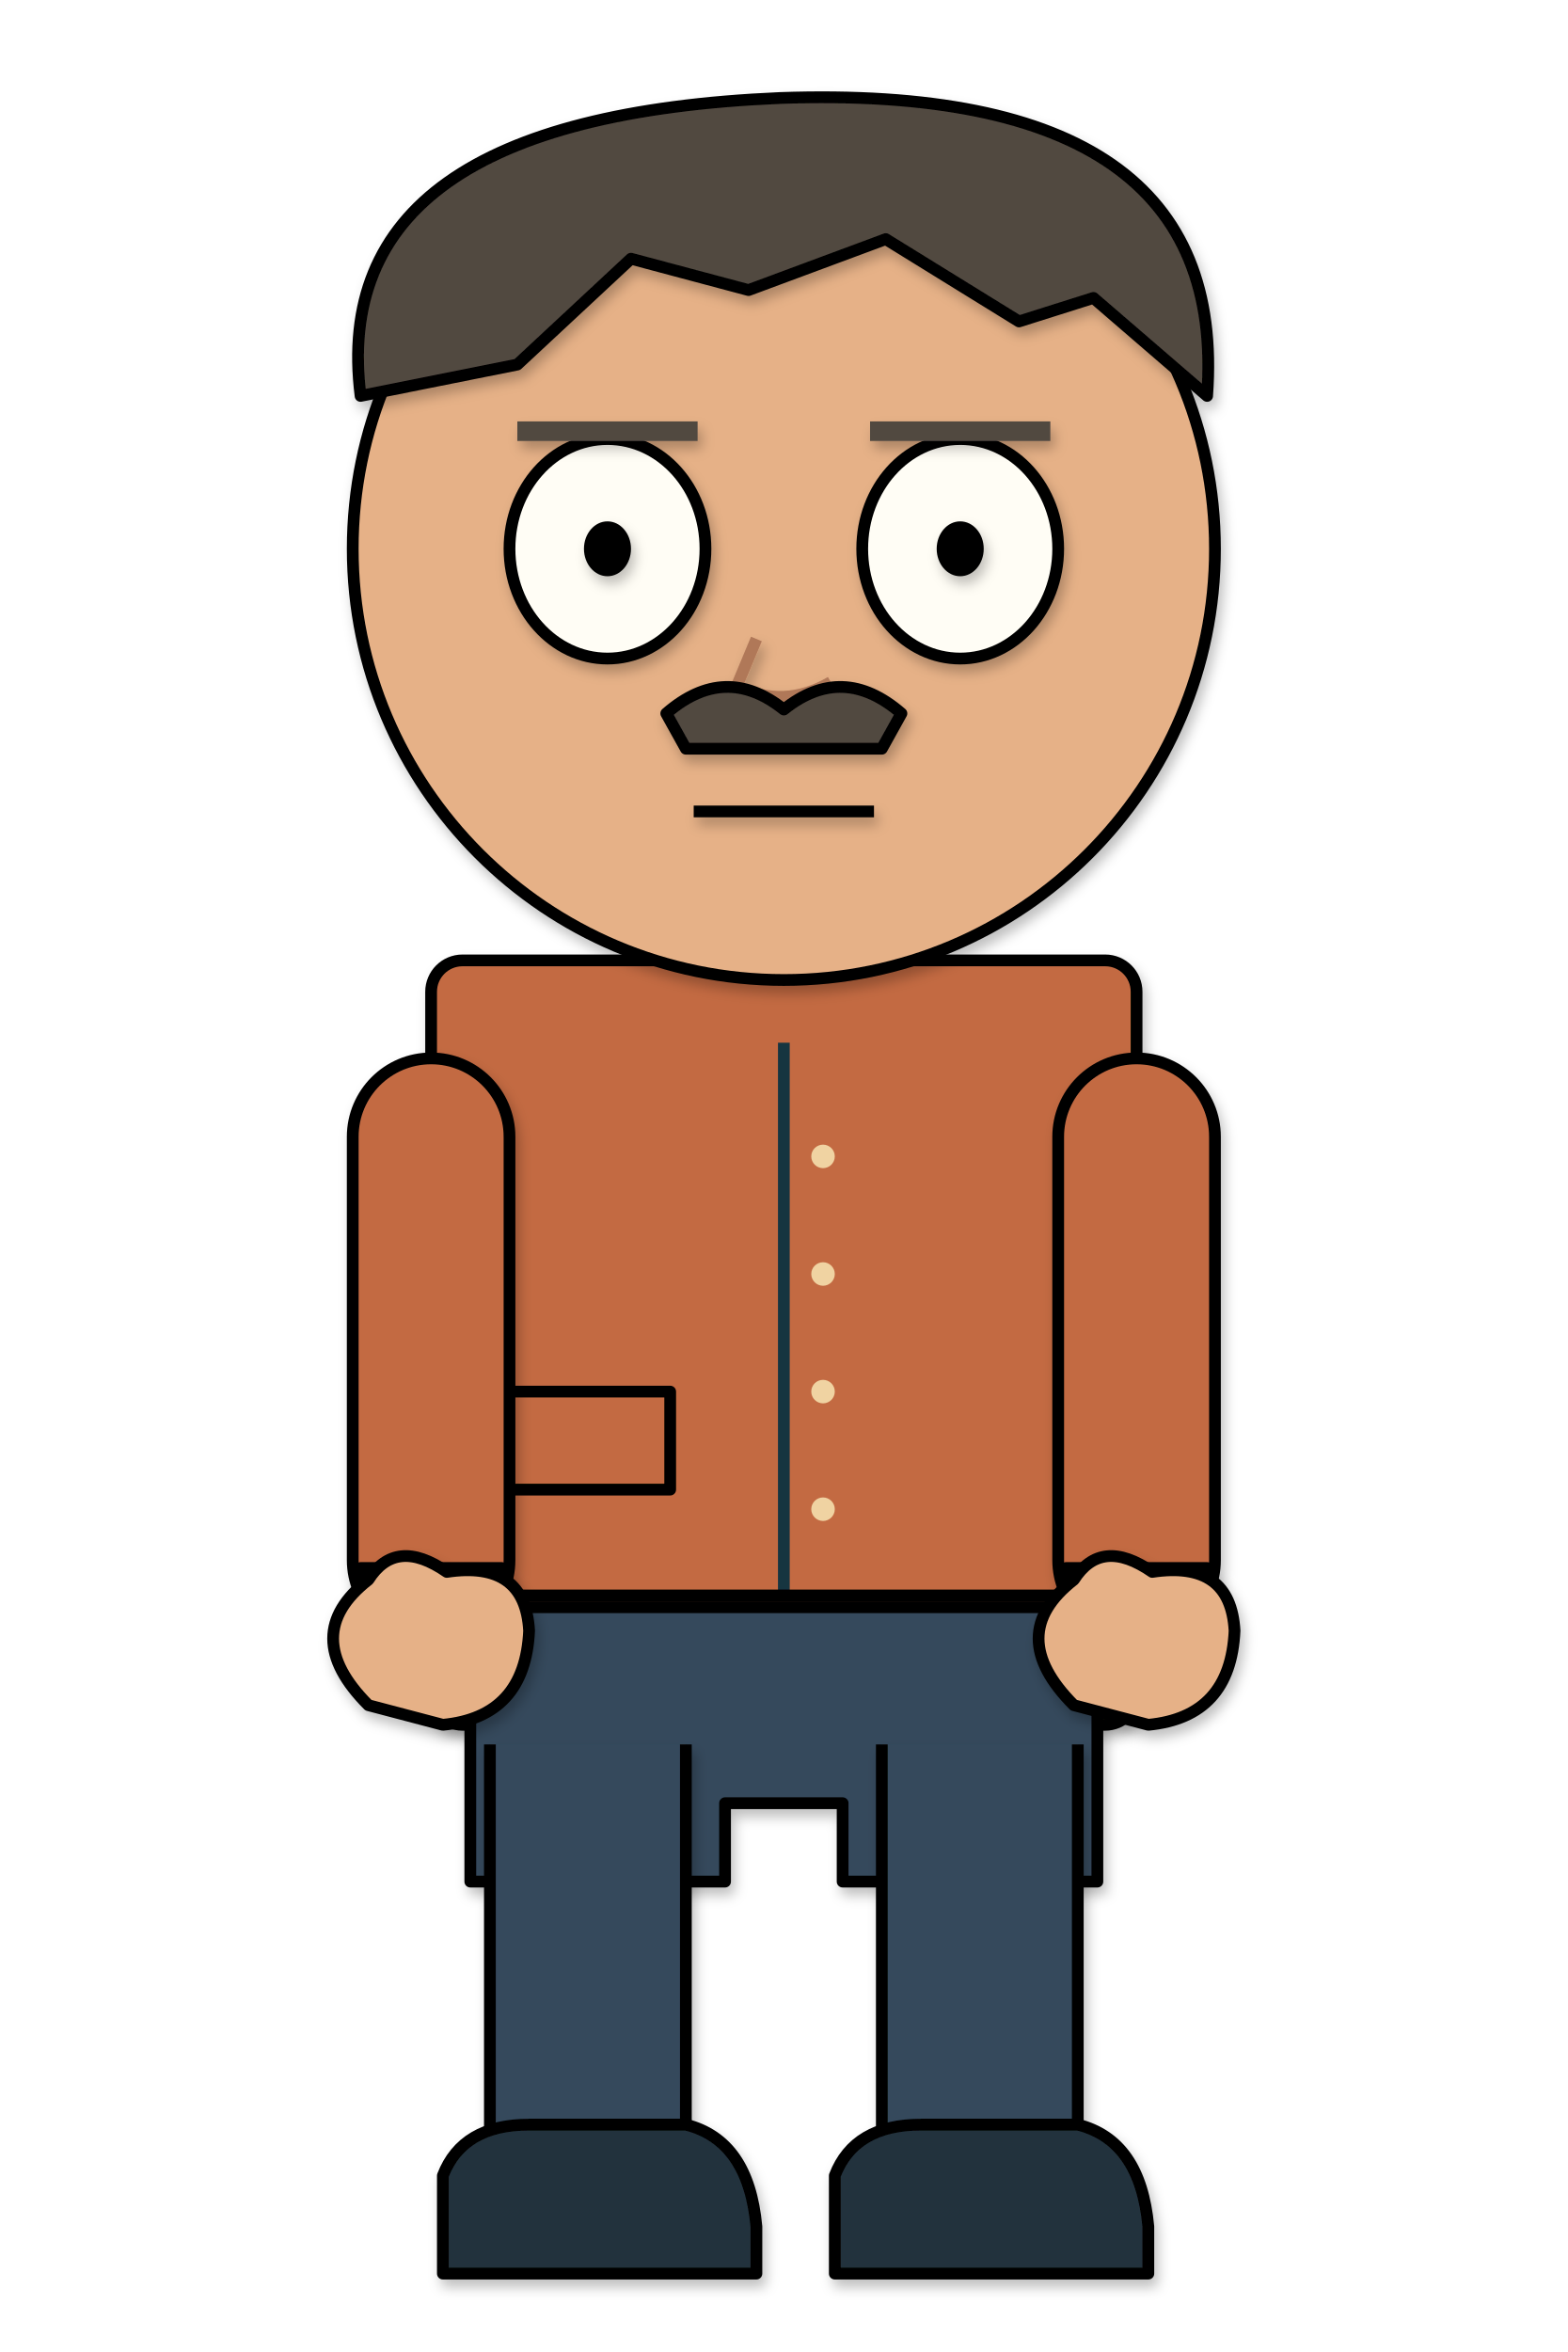
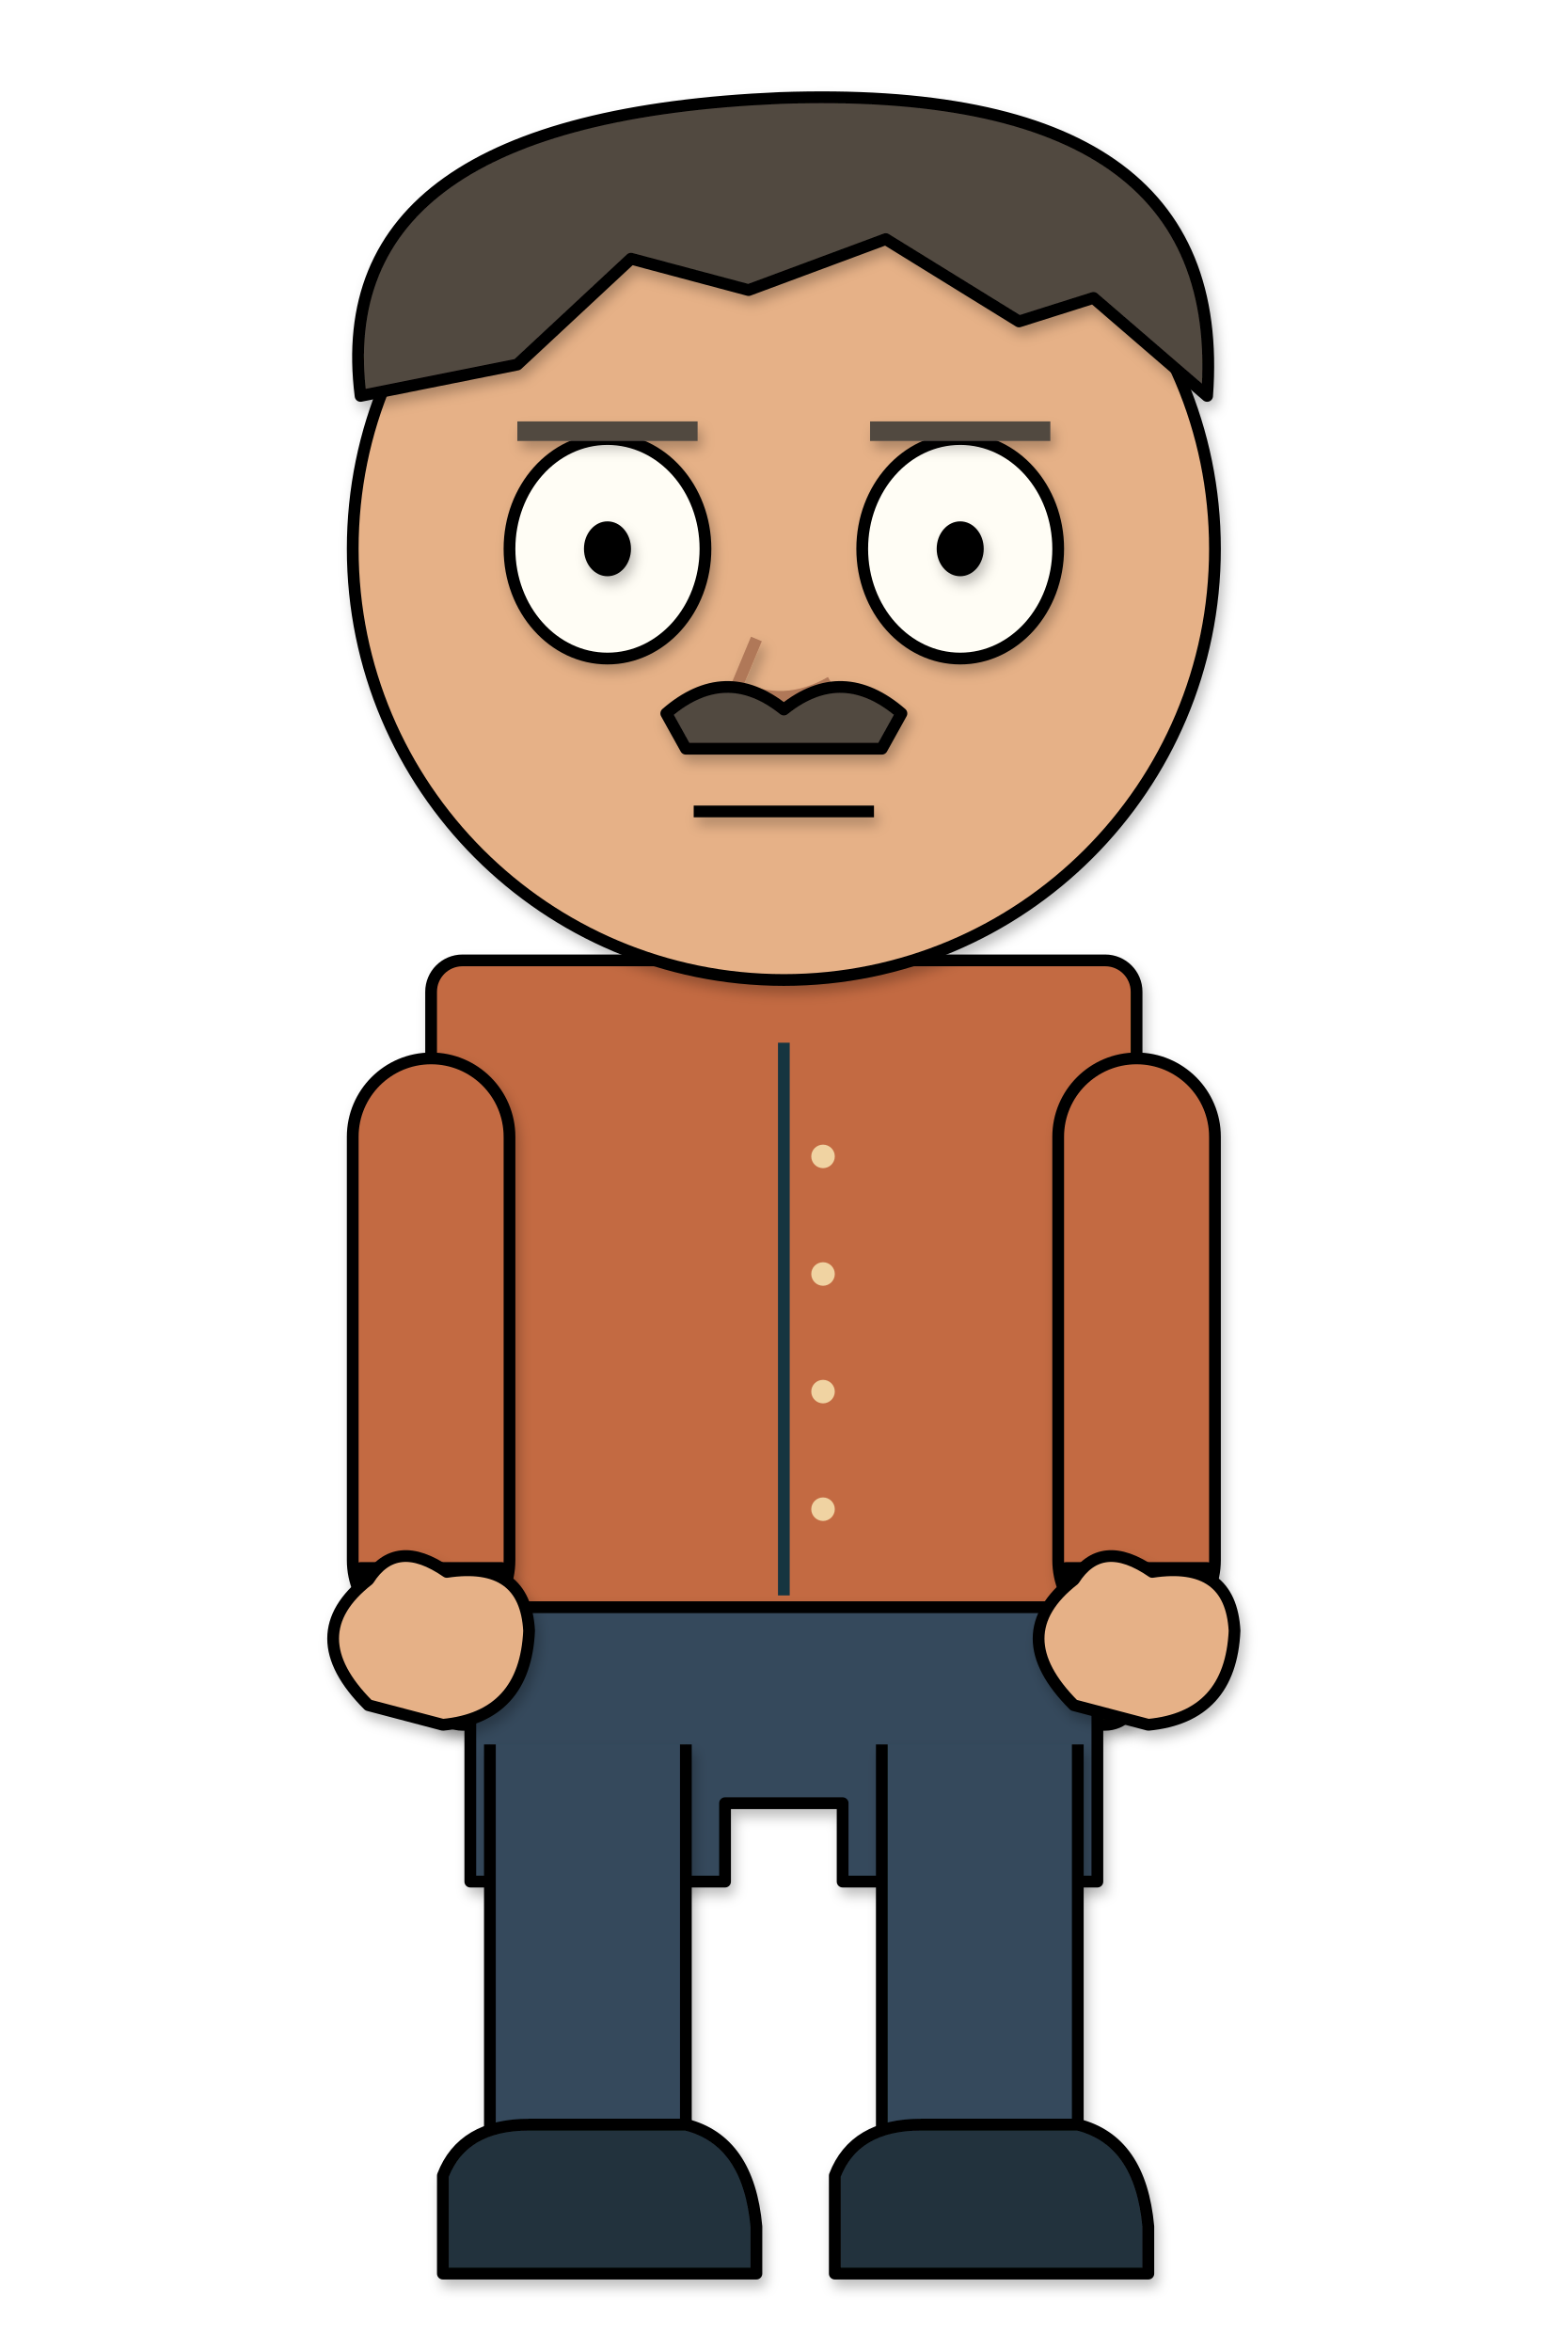
<svg xmlns="http://www.w3.org/2000/svg" width="400" height="600" viewBox="0 0 400 600" role="img" aria-label="Mr.Handu">
  <defs>
    <filter id="paper" filterUnits="userSpaceOnUse" x="-200" y="-200" width="800" height="1000">
      <feDropShadow dx="1" dy="2" stdDeviation="1.5" flood-opacity="0.25" />
    </filter>
  </defs>
  <g stroke="#000" stroke-width="3" stroke-linejoin="round">
    <g id="ROOT" data-pivot-x="0" data-pivot-y="0">
      <g id="TORSO" data-pivot-x="0.5" data-pivot-y="0.2" data-pivot-frame="110 391.0 180 195" data-parent="ROOT">
        <g filter="url(#paper)">
          <rect x="110" y="245" width="180" height="195" rx="8" fill="#c36b43" />
          <path d="M200 266v160" fill="none" stroke="#173441" />
-           <path d="M115 407h170v24H115z" fill="#c36b43" />
+           <path d="M115 407h170v24H115z" fill="#c36b43" stroke="none" />
          <circle cx="210" cy="295" r="3" fill="#f0d3a2" stroke="none" />
          <circle cx="210" cy="325" r="3" fill="#f0d3a2" stroke="none" />
          <circle cx="210" cy="355" r="3" fill="#f0d3a2" stroke="none" />
          <circle cx="210" cy="385" r="3" fill="#f0d3a2" stroke="none" />
-           <path d="M124 355h47v25h-47z" fill="none" />
        </g>
        <g id="PANTS" data-pivot-x="0.5" data-pivot-y="0" data-pivot-frame="120 445 160 70" data-parent="TORSO">
          <g filter="url(#paper)">
            <path d="M120 410h160v70h-65v-20h-30v20h-65z" fill="#34485b" />
          </g>
          <g id="LEG_LEFT" data-pivot-x="0.35" data-pivot-y="0.9" data-pivot-frame="132.5 323.5 50 135" data-parent="PANTS">
            <g filter="url(#paper)">
              <path d="M125 445v110h50V445" fill="#34485b" />
              <path d="M113 555q5-13 22-13h40q16 4 18 26v12h-80z" fill="#24323d" />
            </g>
          </g>
          <g id="LEG_RIGHT" data-pivot-x="0.65" data-pivot-y="0.9" data-pivot-frame="217.5 323.5 50 135" data-parent="PANTS">
            <g filter="url(#paper)">
              <path d="M225 445v110h50V445" fill="#34485b" />
              <path d="M213 555q5-13 22-13h40q16 4 18 26v12h-80z" fill="#24323d" />
            </g>
          </g>
        </g>
        <g id="ARM_LEFT_UPPER" data-pivot-x="0.15" data-pivot-y="0.85" data-pivot-frame="104.0 162.5 40 150" data-parent="TORSO">
          <g filter="url(#paper)">
            <rect x="90" y="270" width="40" height="148" rx="20" fill="#c36b43" />
            <path d="M92 400h36v16h-36z" fill="#514840" />
          </g>
          <g id="ARM_LEFT_HAND" data-pivot-x="0.5" data-pivot-y="0" data-parent="ARM_LEFT_UPPER">
            <g id="HAND_LEFT_DEFAULT" data-pivot-x="0.5" data-pivot-y="0" data-parent="ARM_LEFT_HAND" data-switch="ARM_LEFT_HAND" data-state="DEFAULT">
              <g filter="url(#paper)">
                <path d="M94 435q-18-18 0-32q7-11 20-2q20-3 21 15q-1 22-22 24z" fill="#e6b187" />
              </g>
            </g>
            <g id="HAND_LEFT_POINT" data-pivot-x="0.5" data-pivot-y="0" data-parent="ARM_LEFT_HAND" data-switch="ARM_LEFT_HAND" data-state="POINT" style="display:none">
              <g filter="url(#paper)">
                <path d="M87 432v-29q0-16 18-16l40 9v19l-29 2v15z" fill="#e6b187" />
              </g>
            </g>
            <g id="HAND_LEFT_FIST" data-pivot-x="0.5" data-pivot-y="0" data-parent="ARM_LEFT_HAND" data-switch="ARM_LEFT_HAND" data-state="FIST" style="display:none">
              <g filter="url(#paper)">
                <rect x="87" y="400" width="46" height="40" rx="14" fill="#e6b187" />
              </g>
            </g>
          </g>
        </g>
        <g id="ARM_RIGHT_UPPER" data-pivot-x="0.85" data-pivot-y="0.85" data-pivot-frame="256.0 162.5 40 150" data-parent="TORSO">
          <g filter="url(#paper)">
            <rect x="270" y="270" width="40" height="148" rx="20" fill="#c36b43" />
            <path d="M272 400h36v16h-36z" fill="#514840" />
          </g>
          <g id="ARM_RIGHT_HAND" data-pivot-x="0.5" data-pivot-y="0" data-parent="ARM_RIGHT_UPPER">
            <g id="HAND_RIGHT_DEFAULT" data-pivot-x="0.5" data-pivot-y="0" data-parent="ARM_RIGHT_HAND" data-switch="ARM_RIGHT_HAND" data-state="DEFAULT">
              <g filter="url(#paper)">
                <path d="M274 435q-18-18 0-32q7-11 20-2q20-3 21 15q-1 22-22 24z" fill="#e6b187" />
              </g>
            </g>
            <g id="HAND_RIGHT_POINT" data-pivot-x="0.5" data-pivot-y="0" data-parent="ARM_RIGHT_HAND" data-switch="ARM_RIGHT_HAND" data-state="POINT" style="display:none">
              <g filter="url(#paper)">
                <path d="M267 432v-29q0-16 18-16l40 9v19l-29 2v15z" fill="#e6b187" />
              </g>
            </g>
            <g id="HAND_RIGHT_FIST" data-pivot-x="0.5" data-pivot-y="0" data-parent="ARM_RIGHT_HAND" data-switch="ARM_RIGHT_HAND" data-state="FIST" style="display:none">
              <g filter="url(#paper)">
                <rect x="267" y="400" width="46" height="40" rx="14" fill="#e6b187" />
              </g>
            </g>
          </g>
        </g>
        <g id="HEAD_GROUP" data-pivot-x="0.5" data-pivot-y="0.05" data-pivot-frame="90 233.0 220 220" data-parent="TORSO">
          <g filter="url(#paper)">
            <circle cx="200" cy="140" r="110" fill="#e6b187" />
          </g>
          <g id="HAT_TOP" data-pivot-x="0.5" data-pivot-y="0.5" data-parent="HEAD_GROUP">
            <g filter="url(#paper)">
              <path d="M92 101q-9-71 107-76q115-4 109 76l-29-25l-19 6l-34-21l-35 13l-30-8l-29 27z" fill="#514840" />
            </g>
          </g>
          <g id="FACE_DETAILS" data-pivot-x="0.5" data-pivot-y="0.5" data-parent="HEAD_GROUP">
            <g filter="url(#paper)">
              <path d="M193 163l-5 12q12 6 24-1" fill="none" stroke="#b07859" />
              <path d="M170 182q15-13 30-1q15-12 30 1l-5 9h-50z" fill="#514840" />
            </g>
          </g>
          <g id="EYES_GROUP" data-pivot-x="0.5" data-pivot-y="0.5" data-parent="HEAD_GROUP">
            <g id="EYES_NORMAL" data-pivot-x="0.5" data-pivot-y="0.5" data-parent="EYES_GROUP" data-switch="EYES_GROUP" data-state="NORMAL">
              <g filter="url(#paper)">
                <ellipse cx="155" cy="140" rx="25" ry="28" fill="#fffdf5" />
                <ellipse cx="245" cy="140" rx="25" ry="28" fill="#fffdf5" />
              </g>
            </g>
            <g id="EYES_BLINK" data-pivot-x="0.5" data-pivot-y="0.5" data-parent="EYES_GROUP" data-switch="EYES_GROUP" data-state="BLINK" style="display:none">
              <g filter="url(#paper)">
                <path d="M130 141h50m40 0h50" fill="none" />
              </g>
            </g>
            <g id="EYES_SQUINT" data-pivot-x="0.5" data-pivot-y="0.5" data-parent="EYES_GROUP" data-switch="EYES_GROUP" data-state="SQUINT" style="display:none">
              <g filter="url(#paper)">
                <path d="M130 144q25 8 50 0v-10h-50z" fill="#fffdf5" />
                <path d="M220 144q25 8 50 0v-10h-50z" fill="#fffdf5" />
              </g>
            </g>
            <g id="EYES_ANGRY" data-pivot-x="0.5" data-pivot-y="0.5" data-parent="EYES_GROUP" data-switch="EYES_GROUP" data-state="ANGRY" style="display:none">
              <g filter="url(#paper)">
                <ellipse cx="155" cy="140" rx="25" ry="28" fill="#fffdf5" />
                <ellipse cx="245" cy="140" rx="25" ry="28" fill="#fffdf5" />
                <path d="M128 114l53 13m38 0l53-13" fill="none" stroke-width="6" />
              </g>
            </g>
          </g>
          <g id="PUPIL_LEFT" data-pivot-x="0.5" data-pivot-y="0.5" data-parent="HEAD_GROUP" data-switch="PUPILS" data-state="VISIBLE">
            <g filter="url(#paper)">
              <ellipse cx="155" cy="140" rx="6" ry="7" fill="black" stroke="none" />
            </g>
          </g>
          <g id="BROW_LEFT" data-pivot-x="0.5" data-pivot-y="0.5" data-parent="HEAD_GROUP">
            <g filter="url(#paper)">
              <path d="M132 110h46" stroke="#514840" stroke-width="5" fill="none" />
            </g>
          </g>
          <g id="PUPIL_RIGHT" data-pivot-x="0.5" data-pivot-y="0.5" data-parent="HEAD_GROUP" data-switch="PUPILS" data-state="VISIBLE">
            <g filter="url(#paper)">
              <ellipse cx="245" cy="140" rx="6" ry="7" fill="black" stroke="none" />
            </g>
          </g>
          <g id="BROW_RIGHT" data-pivot-x="0.5" data-pivot-y="0.5" data-parent="HEAD_GROUP">
            <g filter="url(#paper)">
              <path d="M222 110h46" stroke="#514840" stroke-width="5" fill="none" />
            </g>
          </g>
          <g id="LID_LEFT" data-pivot-x="0.5" data-pivot-y="0.5" data-parent="HEAD_GROUP" data-switch="MANUAL_LIDS" data-state="OFF" style="display:none">
            <g filter="url(#paper)">
              <ellipse cx="155" cy="140" rx="29" ry="32" fill="#e6b187" stroke="none" />
              <path d="M130 141h50" fill="none" />
            </g>
          </g>
          <g id="LID_RIGHT" data-pivot-x="0.5" data-pivot-y="0.5" data-parent="HEAD_GROUP" data-switch="MANUAL_LIDS" data-state="OFF" style="display:none">
            <g filter="url(#paper)">
              <ellipse cx="245" cy="140" rx="29" ry="32" fill="#e6b187" stroke="none" />
              <path d="M220 141h50" fill="none" />
            </g>
          </g>
          <g id="MOUTH_SWITCH" data-pivot-x="0.5" data-pivot-y="0.5" data-parent="HEAD_GROUP">
            <g id="MOUTH_REST" data-pivot-x="0.5" data-pivot-y="0.5" data-parent="MOUTH_SWITCH" data-switch="MOUTH_SWITCH" data-state="REST">
              <g filter="url(#paper)">
                <path d="M177 207h46" fill="none" />
              </g>
            </g>
            <g id="MOUTH_AI" data-pivot-x="0.5" data-pivot-y="0.5" data-parent="MOUTH_SWITCH" data-switch="MOUTH_SWITCH" data-state="AI" style="display:none">
              <g filter="url(#paper)">
                <ellipse cx="200" cy="207" rx="27" ry="20" fill="#302329" />
                <path d="M188 220q12-16 24 0z" fill="#d47c7b" stroke="none" />
              </g>
            </g>
            <g id="MOUTH_E" data-pivot-x="0.5" data-pivot-y="0.5" data-parent="MOUTH_SWITCH" data-switch="MOUTH_SWITCH" data-state="E" style="display:none">
              <g filter="url(#paper)">
                <ellipse cx="200" cy="207" rx="27" ry="11" fill="#302329" />
                <path d="M179 201h42v6h-42z" fill="#fffdf5" stroke="none" />
              </g>
            </g>
            <g id="MOUTH_O" data-pivot-x="0.5" data-pivot-y="0.5" data-parent="MOUTH_SWITCH" data-switch="MOUTH_SWITCH" data-state="O" style="display:none">
              <g filter="url(#paper)">
                <ellipse cx="200" cy="207" rx="14" ry="19" fill="#302329" />
              </g>
            </g>
            <g id="MOUTH_U" data-pivot-x="0.5" data-pivot-y="0.5" data-parent="MOUTH_SWITCH" data-switch="MOUTH_SWITCH" data-state="U" style="display:none">
              <g filter="url(#paper)">
                <ellipse cx="200" cy="207" rx="14" ry="14" fill="#302329" />
              </g>
            </g>
            <g id="MOUTH_MBP" data-pivot-x="0.5" data-pivot-y="0.5" data-parent="MOUTH_SWITCH" data-switch="MOUTH_SWITCH" data-state="MBP" style="display:none">
              <g filter="url(#paper)">
                <path d="M177 204q23 9 46 0m-46 4q23 9 46 0" fill="none" />
              </g>
            </g>
            <g id="MOUTH_FV" data-pivot-x="0.5" data-pivot-y="0.5" data-parent="MOUTH_SWITCH" data-switch="MOUTH_SWITCH" data-state="FV" style="display:none">
              <g filter="url(#paper)">
                <ellipse cx="200" cy="207" rx="27" ry="7" fill="#302329" />
                <path d="M179 201h42v6h-42z" fill="#fffdf5" stroke="none" />
              </g>
            </g>
            <g id="MOUTH_CDGKNRSThYZ" data-pivot-x="0.5" data-pivot-y="0.5" data-parent="MOUTH_SWITCH" data-switch="MOUTH_SWITCH" data-state="CDGKNRSThYZ" style="display:none">
              <g filter="url(#paper)">
                <ellipse cx="200" cy="207" rx="27" ry="10" fill="#302329" />
                <path d="M179 201h42v6h-42z" fill="#fffdf5" stroke="none" />
              </g>
            </g>
            <g id="MOUTH_L_WQ" data-pivot-x="0.5" data-pivot-y="0.5" data-parent="MOUTH_SWITCH" data-switch="MOUTH_SWITCH" data-state="L_WQ" style="display:none">
              <g filter="url(#paper)">
                <ellipse cx="200" cy="207" rx="27" ry="17" fill="#302329" />
                <path d="M188 220q12-16 24 0z" fill="#d47c7b" stroke="none" />
              </g>
            </g>
          </g>
        </g>
      </g>
    </g>
  </g>
</svg>
